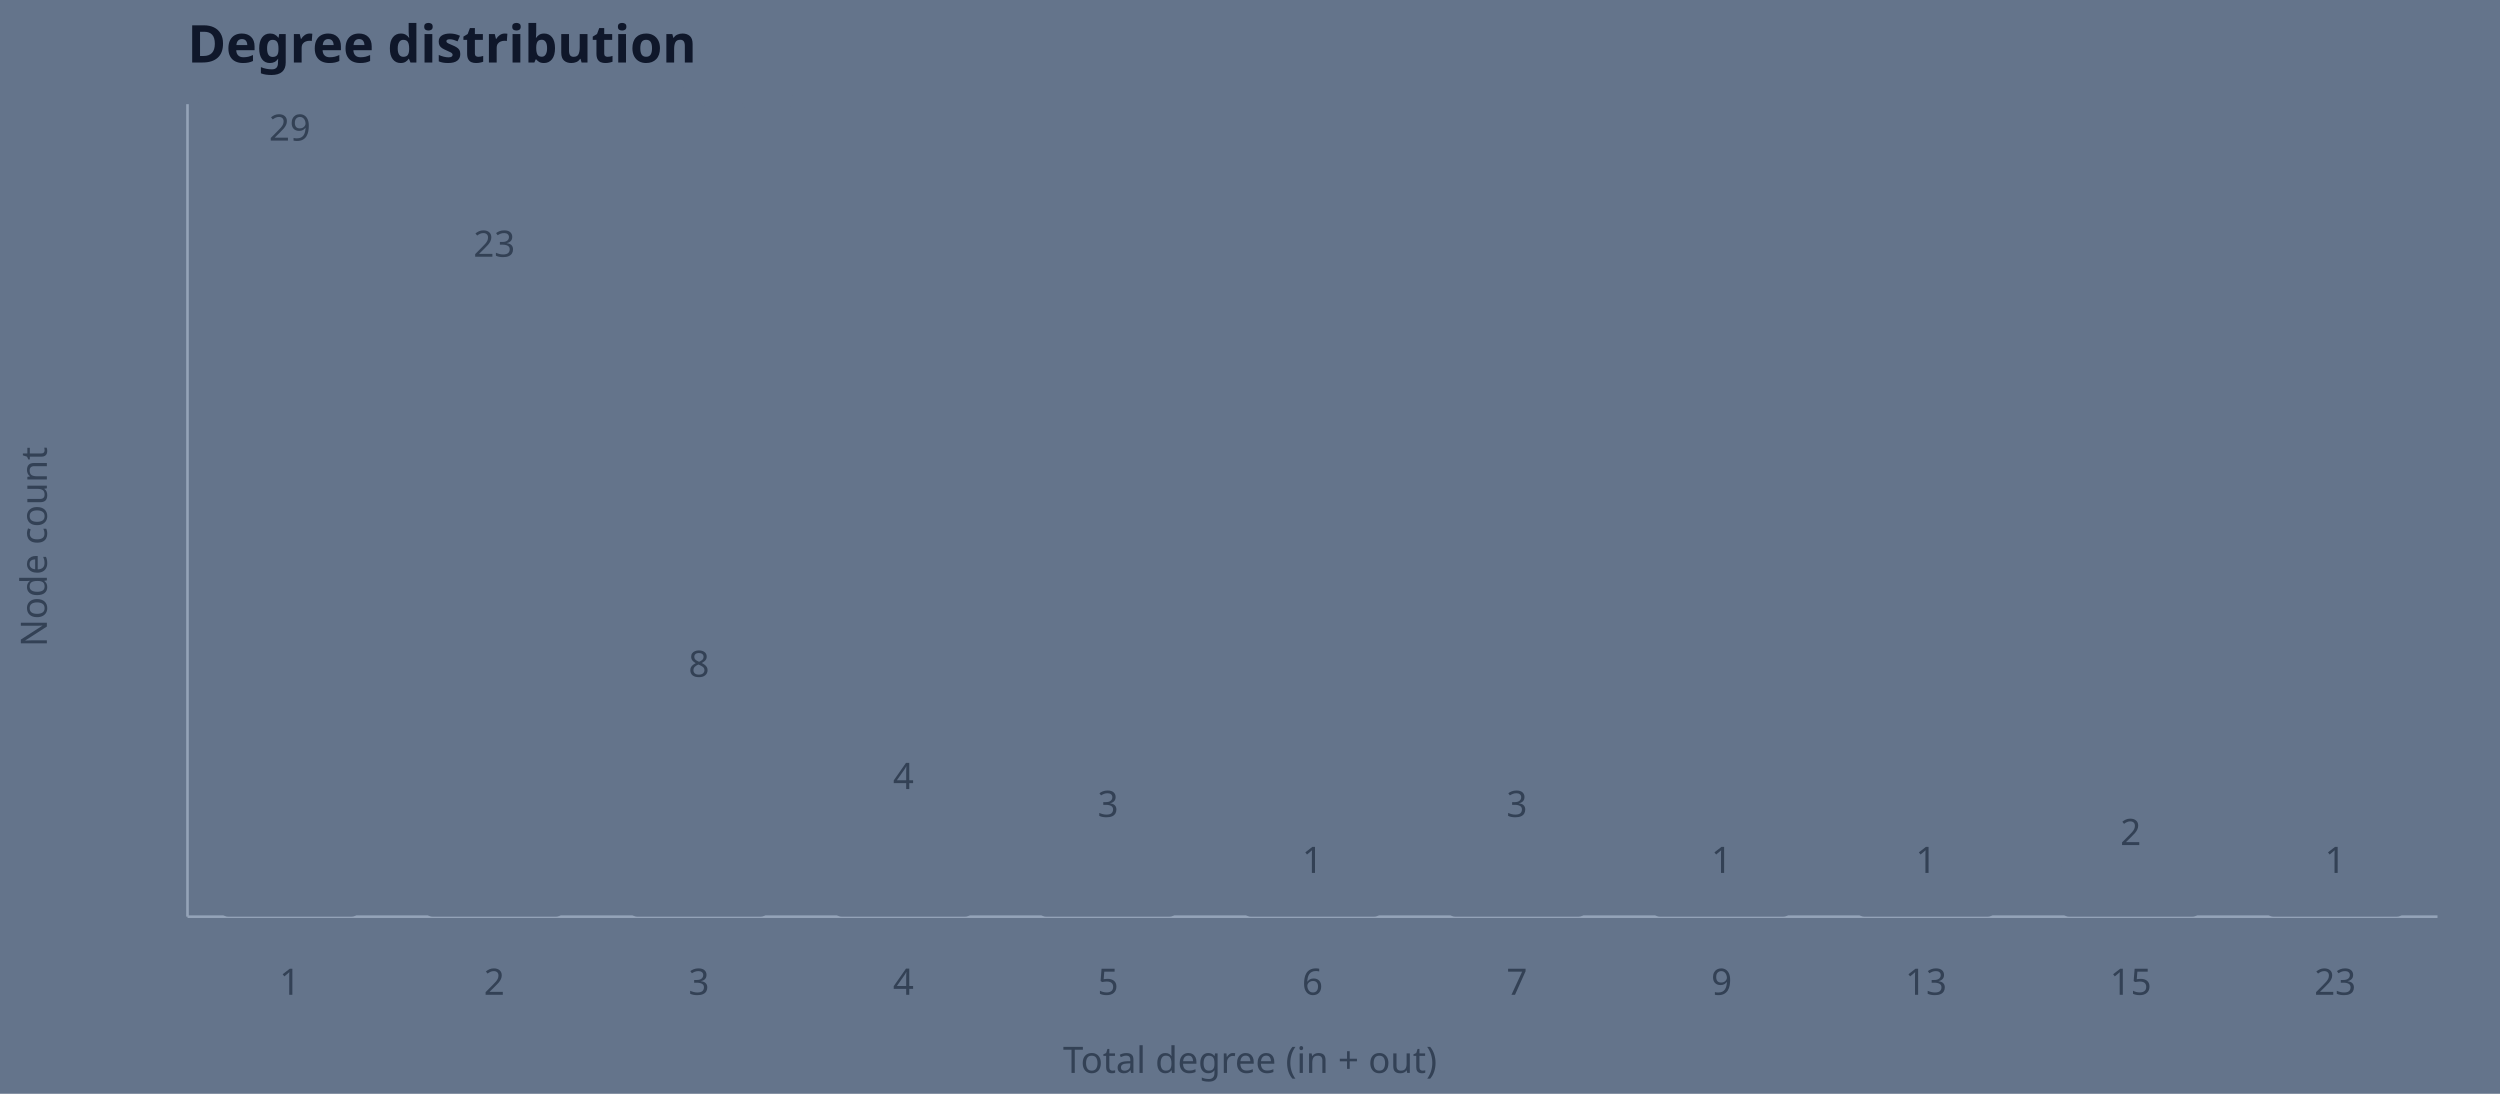
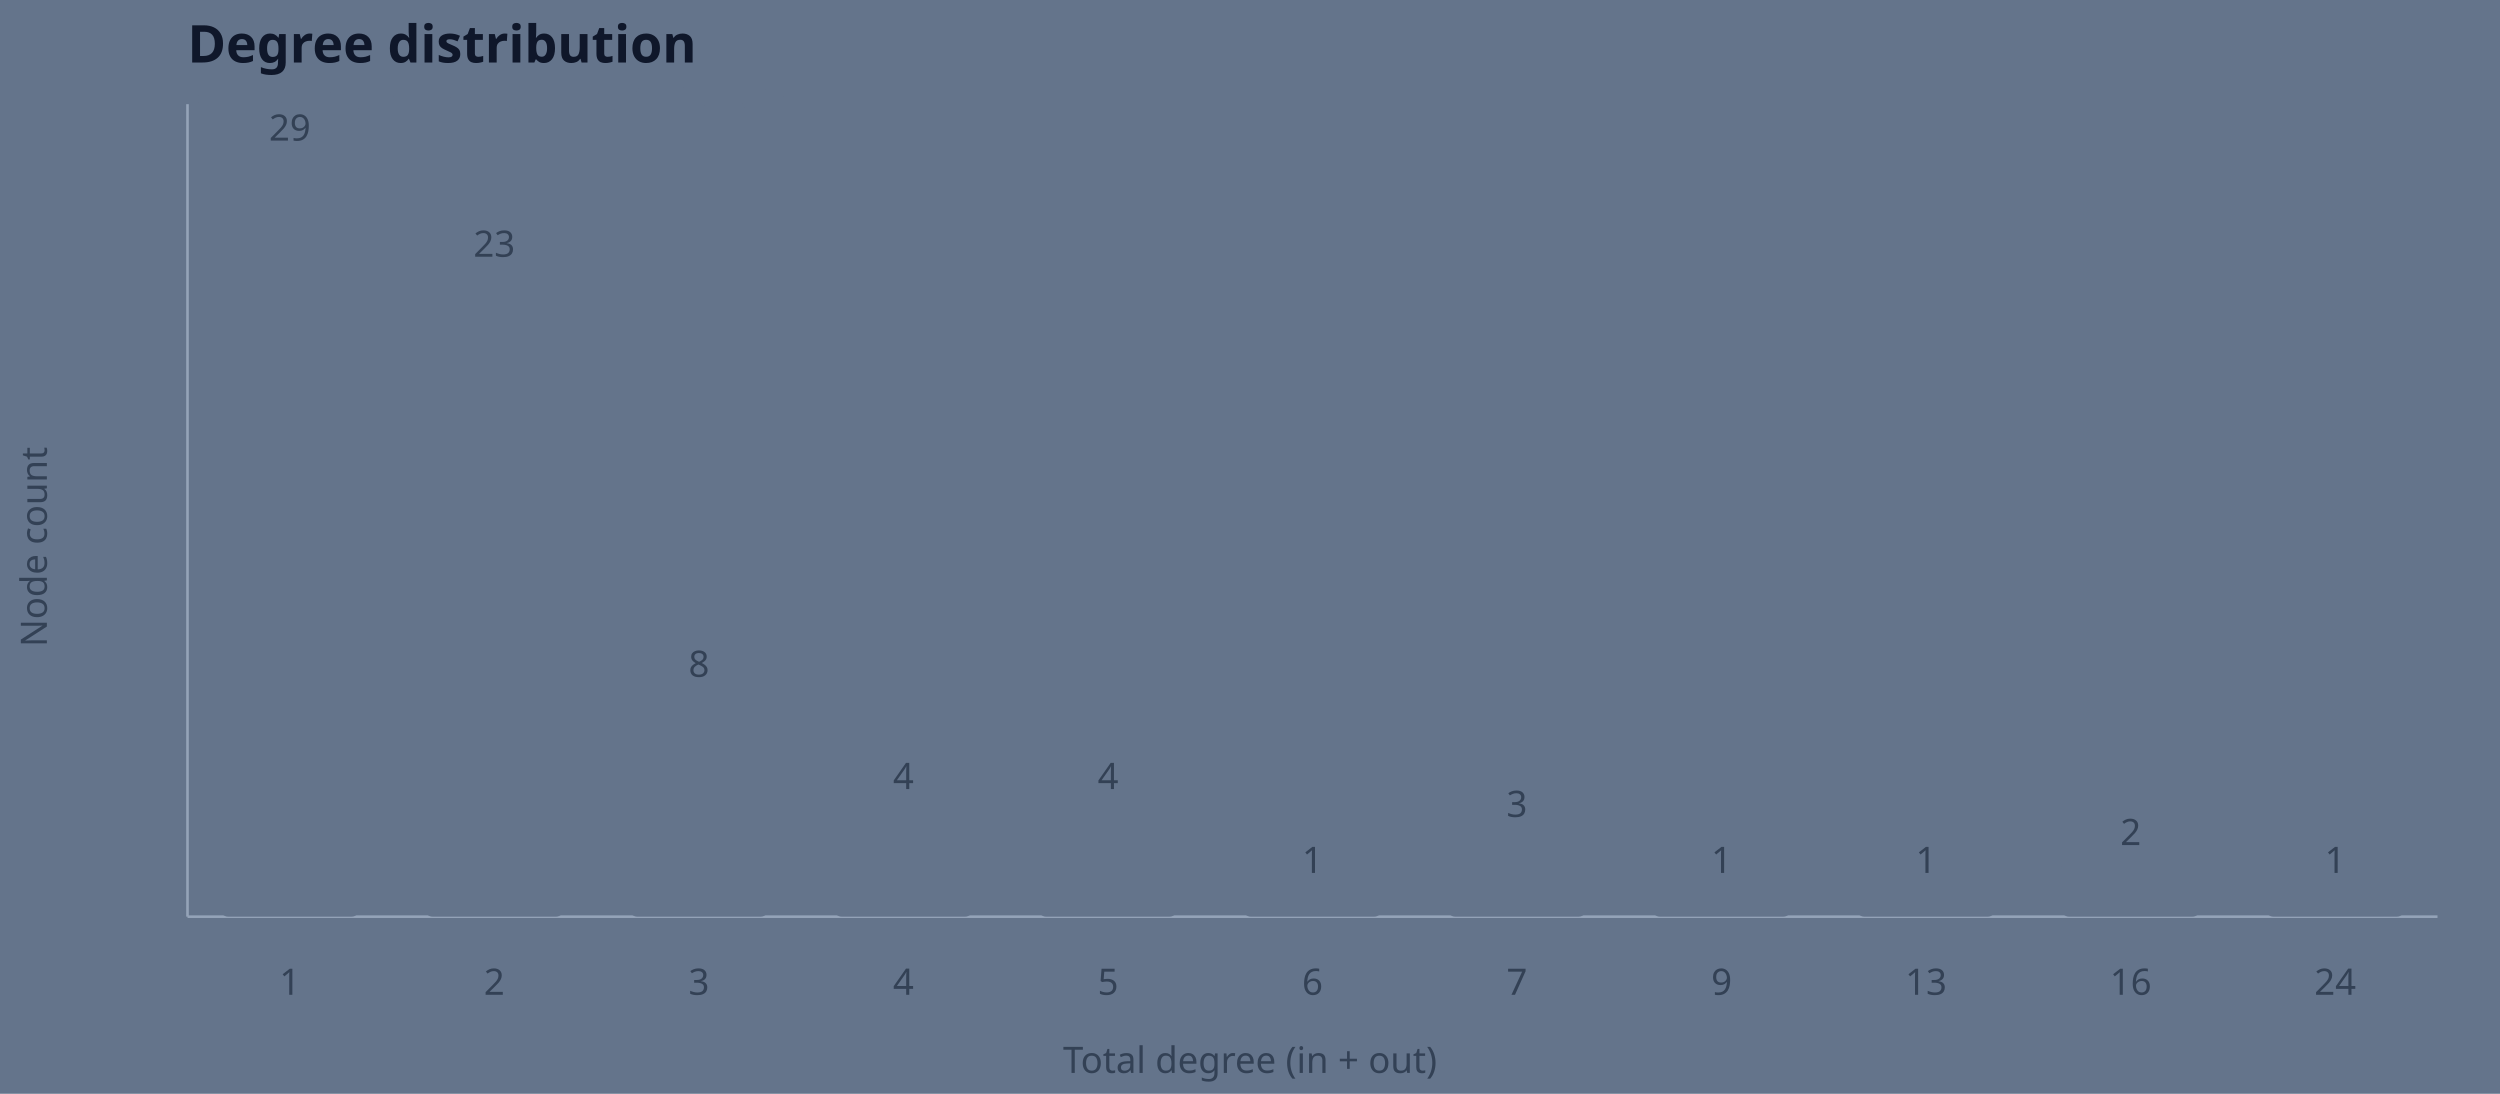
<svg xmlns="http://www.w3.org/2000/svg" viewBox="0 0 960 420" role="img" aria-labelledby="title desc">
  <style>text{font:14px system-ui,sans-serif;fill:#334155}rect{fill:#64748b}line{stroke:#94a3b8;stroke-width:1}.title{font-size:20px;font-weight:700;fill:#0f172a}.sub{font-size:13px;fill:#64748b}</style>
  <rect width="100%" height="100%" fill="#fff" />
  <text class="title" x="72" y="24">Degree distribution</text>
-   <text class="sub" x="72" y="42">76 nodes · 116 edges · density 0.020351</text>
+   <text class="sub" x="72" y="42">77 nodes · 120 edges · density 0.020506</text>
  <line x1="72" y1="352" x2="936" y2="352" />
  <line x1="72" y1="40" x2="72" y2="352" />
  <rect x="84.6" y="40.0" width="53.4" height="312.0" rx="3" />
  <rect x="163.1" y="104.6" width="53.4" height="247.4" rx="3" />
  <rect x="241.7" y="265.9" width="53.4" height="86.1" rx="3" />
  <rect x="320.2" y="309.0" width="53.4" height="43.0" rx="3" />
-   <rect x="398.7" y="319.7" width="53.4" height="32.3" rx="3" />
+   <rect x="398.7" y="309.0" width="53.4" height="43.0" rx="3" />
  <rect x="477.3" y="341.2" width="53.4" height="10.8" rx="3" />
  <rect x="555.8" y="319.7" width="53.4" height="32.3" rx="3" />
  <rect x="634.4" y="341.2" width="53.4" height="10.8" rx="3" />
  <rect x="712.9" y="341.2" width="53.4" height="10.8" rx="3" />
  <rect x="791.5" y="330.5" width="53.4" height="21.5" rx="3" />
  <rect x="870.0" y="341.2" width="53.4" height="10.8" rx="3" />
  <text x="111.3" y="382" text-anchor="middle">1</text>
  <text x="111.3" y="54.0" text-anchor="middle">29</text>
  <text x="189.8" y="382" text-anchor="middle">2</text>
  <text x="189.8" y="98.6" text-anchor="middle">23</text>
  <text x="268.4" y="382" text-anchor="middle">3</text>
  <text x="268.4" y="259.9" text-anchor="middle">8</text>
  <text x="346.9" y="382" text-anchor="middle">4</text>
  <text x="346.9" y="303.0" text-anchor="middle">4</text>
  <text x="425.5" y="382" text-anchor="middle">5</text>
-   <text x="425.5" y="313.7" text-anchor="middle">3</text>
+   <text x="425.5" y="303.0" text-anchor="middle">4</text>
  <text x="504.0" y="382" text-anchor="middle">6</text>
  <text x="504.0" y="335.2" text-anchor="middle">1</text>
  <text x="582.5" y="382" text-anchor="middle">7</text>
  <text x="582.5" y="313.7" text-anchor="middle">3</text>
  <text x="661.1" y="382" text-anchor="middle">9</text>
  <text x="661.1" y="335.2" text-anchor="middle">1</text>
  <text x="739.6" y="382" text-anchor="middle">13</text>
  <text x="739.6" y="335.2" text-anchor="middle">1</text>
-   <text x="818.2" y="382" text-anchor="middle">15</text>
+   <text x="818.2" y="382" text-anchor="middle">16</text>
  <text x="818.2" y="324.5" text-anchor="middle">2</text>
-   <text x="896.7" y="382" text-anchor="middle">23</text>
+   <text x="896.7" y="382" text-anchor="middle">24</text>
  <text x="896.7" y="335.2" text-anchor="middle">1</text>
-   <text x="480.0" y="412" text-anchor="middle">Total degree (in + out)</text>
-   <text transform="translate(18 210.0) rotate(-90)" text-anchor="middle">Node count</text>
+   <text x="480" y="412" text-anchor="middle">Total degree (in + out)</text>
+   <text transform="translate(18 210) rotate(-90)" text-anchor="middle">Node count</text>
</svg>
